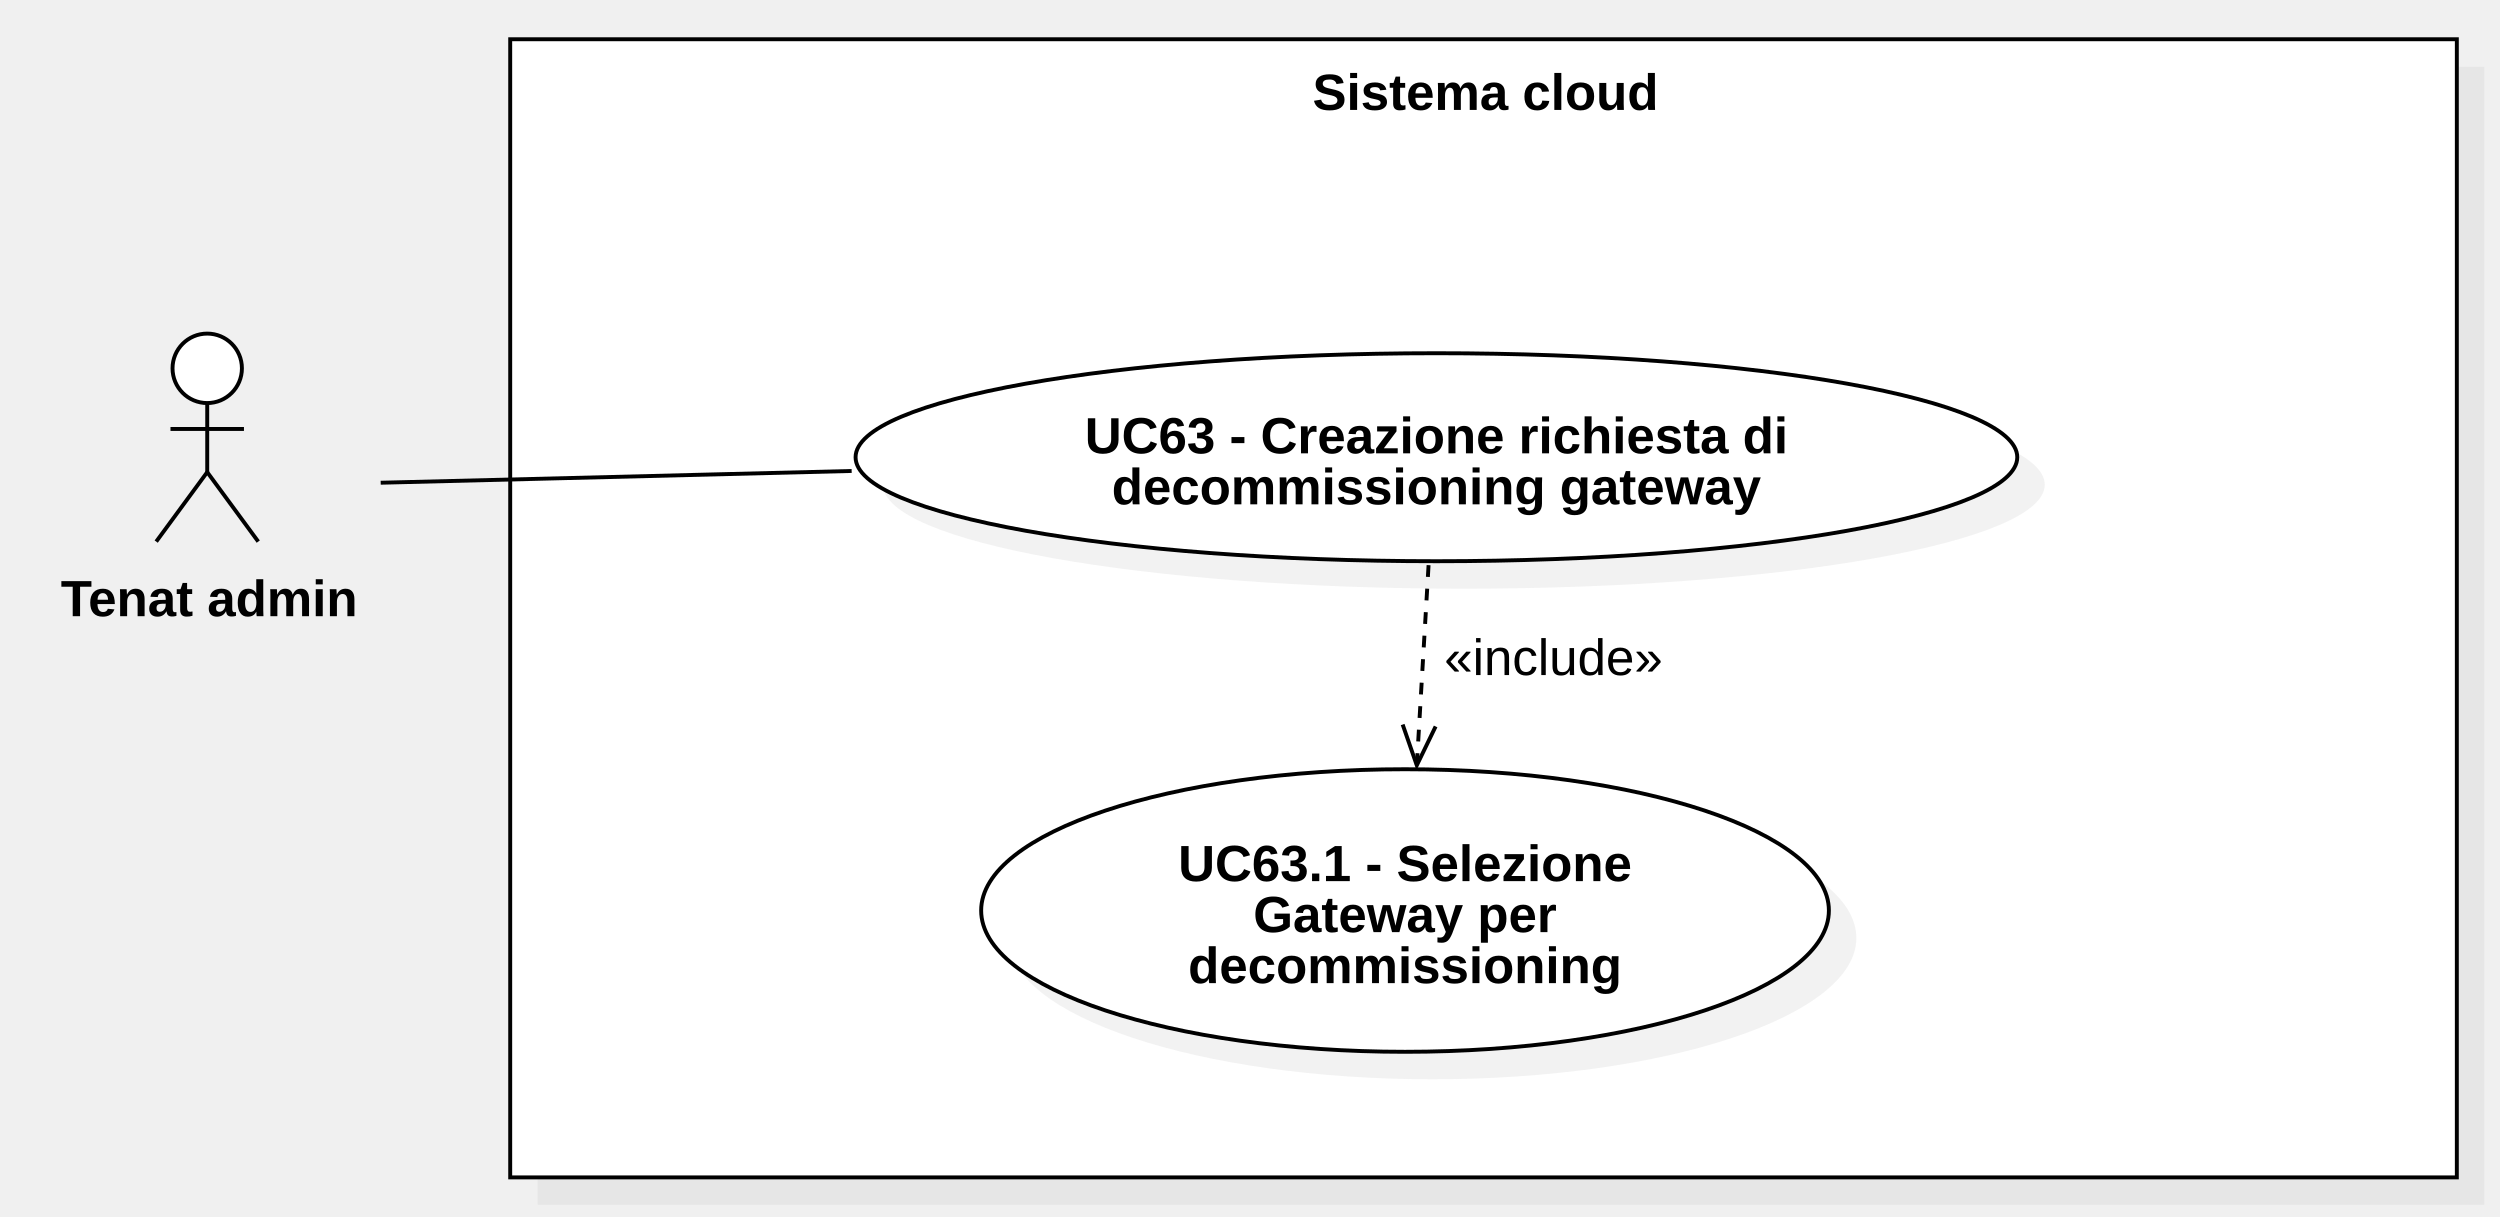
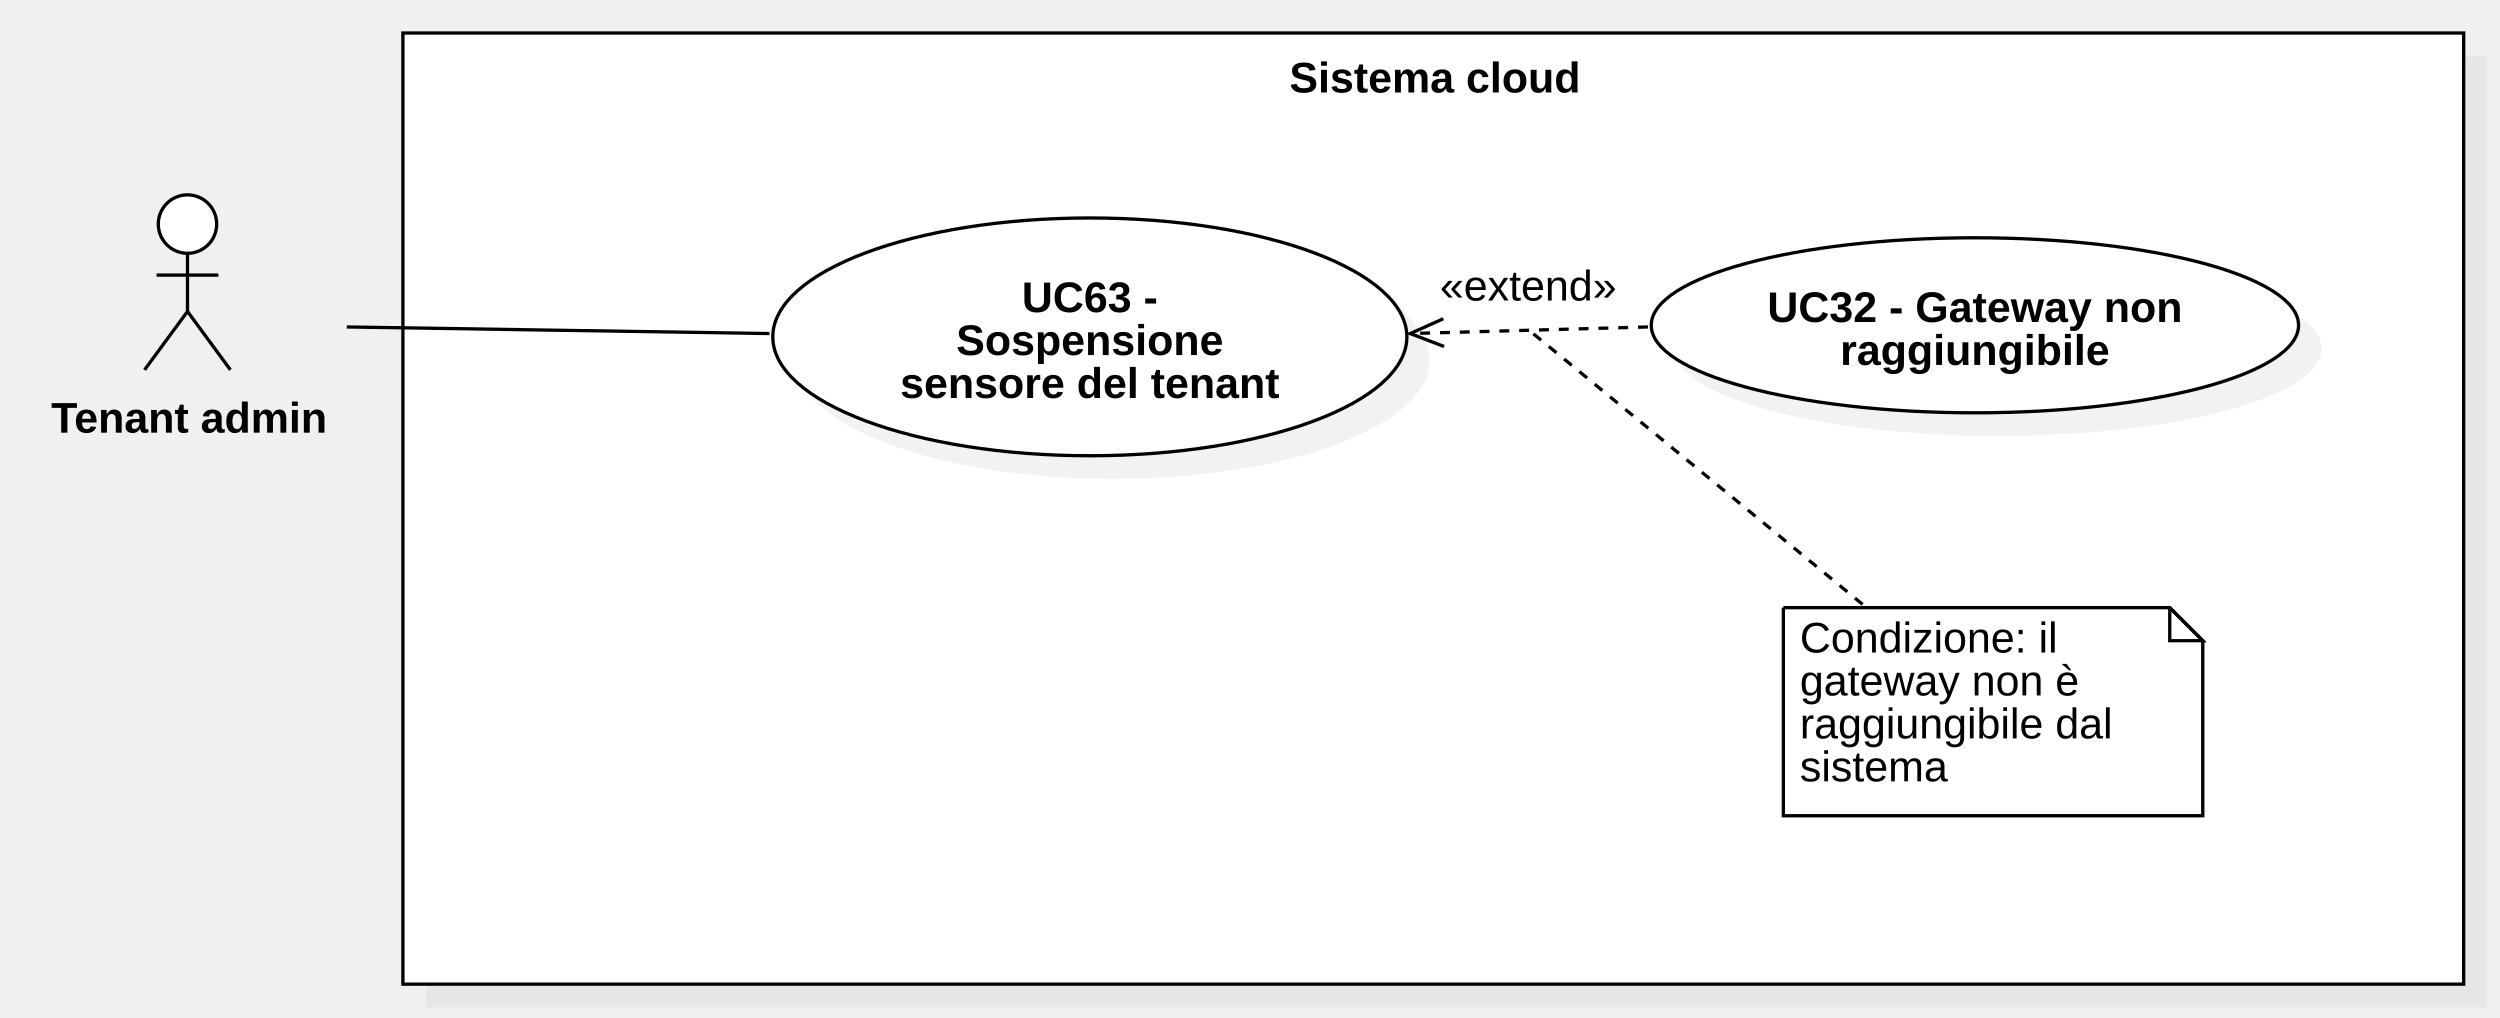
- <svg xmlns="http://www.w3.org/2000/svg" version="1.1" width="637" height="310">
+ <svg xmlns="http://www.w3.org/2000/svg" version="1.1" width="757" height="308">
  <defs />
  <g>
    <g>
-       <rect fill="#C0C0C0" stroke="none" x="161" y="37" width="496" height="290" transform="matrix(1 0 0 1 -24 -20)" fill-opacity="0.2" />
+       <rect fill="#C0C0C0" stroke="none" x="157" y="33" width="624" height="288" transform="matrix(1 0 0 1 -28 -16)" fill-opacity="0.2" />
    </g>
    <g>
-       <rect fill="#ffffff" stroke="none" x="154" y="30" width="496" height="290" transform="matrix(1 0 0 1 -24 -20)" />
+       <rect fill="#ffffff" stroke="none" x="150" y="26" width="624" height="288" transform="matrix(1 0 0 1 -28 -16)" />
    </g>
    <g>
-       <path fill="none" stroke="#000000" paint-order="fill stroke markers" d=" M 130 10 L 626 10 L 626 300 L 130 300 L 130 10 Z Z" stroke-miterlimit="10" stroke-dasharray="" />
+       <path fill="none" stroke="#000000" paint-order="fill stroke markers" d=" M 122 10 L 746 10 L 746 298 L 122 298 L 122 10 Z Z" stroke-miterlimit="10" stroke-dasharray="" />
    </g>
    <g>
      <g>
        <path fill="none" stroke="none" />
-         <text fill="#000000" stroke="none" font-family="Arial" font-size="13px" font-style="normal" font-weight="bold" text-decoration="undefined" x="402.5" y="43.5" text-anchor="middle" dominant-baseline="central" transform="matrix(1 0 0 1 -24 -20)">Sistema cloud</text>
+         <text fill="#000000" stroke="none" font-family="Arial" font-size="13px" font-style="normal" font-weight="bold" text-decoration="undefined" x="462.5" y="39.5" text-anchor="middle" dominant-baseline="central" transform="matrix(1 0 0 1 -28 -16)">Sistema cloud</text>
      </g>
    </g>
    <g>
-       <path fill="#ffffff" stroke="none" paint-order="stroke fill markers" d=" M 43.96 93.85 C 43.96 88.962 47.918 85 52.8 85 C 57.682 85 61.64 88.962 61.64 93.85 C 61.64 98.738 57.682 102.7 52.8 102.7 C 47.918 102.7 43.96 98.738 43.96 93.85 Z" />
+       <path fill="#ffffff" stroke="none" paint-order="stroke fill markers" d=" M 47.931 67.85 C 47.931 62.962 51.889 59 56.771 59 C 61.653 59 65.611 62.962 65.611 67.85 C 65.611 72.738 61.653 76.7 56.771 76.7 C 51.889 76.7 47.931 72.738 47.931 67.85 Z" />
    </g>
    <g>
-       <path fill="none" stroke="#000000" paint-order="fill stroke markers" d=" M 43.96 93.85 C 43.96 88.962 47.918 85 52.8 85 C 57.682 85 61.64 88.962 61.64 93.85 C 61.64 98.738 57.682 102.7 52.8 102.7 C 47.918 102.7 43.96 98.738 43.96 93.85 Z" stroke-miterlimit="10" stroke-dasharray="" />
+       <path fill="none" stroke="#000000" paint-order="fill stroke markers" d=" M 47.931 67.85 C 47.931 62.962 51.889 59 56.771 59 C 61.653 59 65.611 62.962 65.611 67.85 C 65.611 72.738 61.653 76.7 56.771 76.7 C 51.889 76.7 47.931 72.738 47.931 67.85 Z" stroke-miterlimit="10" stroke-dasharray="" />
    </g>
    <g>
-       <path fill="none" stroke="#000000" paint-order="fill stroke markers" d=" M 52.8 102.7 L 52.8 120.3" stroke-miterlimit="10" stroke-dasharray="" />
+       <path fill="none" stroke="#000000" paint-order="fill stroke markers" d=" M 56.771 76.7 L 56.771 94.3" stroke-miterlimit="10" stroke-dasharray="" />
    </g>
    <g>
-       <path fill="none" stroke="#000000" paint-order="fill stroke markers" d=" M 43.44 109.3 L 62.16 109.3" stroke-miterlimit="10" stroke-dasharray="" />
+       <path fill="none" stroke="#000000" paint-order="fill stroke markers" d=" M 47.411 83.3 L 66.131 83.3" stroke-miterlimit="10" stroke-dasharray="" />
    </g>
    <g>
-       <path fill="none" stroke="#000000" paint-order="fill stroke markers" d=" M 52.8 120.3 L 39.8 138" stroke-miterlimit="10" stroke-dasharray="" />
+       <path fill="none" stroke="#000000" paint-order="fill stroke markers" d=" M 56.771 94.3 L 43.771 112" stroke-miterlimit="10" stroke-dasharray="" />
    </g>
    <g>
-       <path fill="none" stroke="#000000" paint-order="fill stroke markers" d=" M 52.8 120.3 L 65.8 138" stroke-miterlimit="10" stroke-dasharray="" />
+       <path fill="none" stroke="#000000" paint-order="fill stroke markers" d=" M 56.771 94.3 L 69.771 112" stroke-miterlimit="10" stroke-dasharray="" />
    </g>
    <g>
      <g>
        <path fill="none" stroke="none" />
-         <text fill="#000000" stroke="none" font-family="Arial" font-size="13px" font-style="normal" font-weight="bold" text-decoration="undefined" x="77.3" y="172.5" text-anchor="middle" dominant-baseline="central" transform="matrix(1 0 0 1 -24 -20)">Tenat admin</text>
+         <text fill="#000000" stroke="none" font-family="Arial" font-size="13px" font-style="normal" font-weight="bold" text-decoration="undefined" x="85.271" y="142.5" text-anchor="middle" dominant-baseline="central" transform="matrix(1 0 0 1 -28 -16)">Tenant admin</text>
      </g>
    </g>
    <g>
-       <path fill="#C0C0C0" stroke="none" paint-order="stroke fill markers" d=" M 225 123.5 C 225 108.864 291.262 97 373 97 C 454.738 97 521 108.864 521 123.5 C 521 138.136 454.738 150 373 150 C 291.262 150 225 138.136 225 123.5 Z" fill-opacity="0.2" />
+       <path fill="#C0C0C0" stroke="none" paint-order="stroke fill markers" d=" M 241 109 C 241 89.118 283.981 73 337 73 C 390.019 73 433 89.118 433 109 C 433 128.882 390.019 145 337 145 C 283.981 145 241 128.882 241 109 Z" fill-opacity="0.2" />
    </g>
    <g>
-       <path fill="#ffffff" stroke="none" paint-order="stroke fill markers" d=" M 218 116.5 C 218 101.864 284.262 90 366 90 C 447.738 90 514 101.864 514 116.5 C 514 131.136 447.738 143 366 143 C 284.262 143 218 131.136 218 116.5 Z" />
+       <path fill="#ffffff" stroke="none" paint-order="stroke fill markers" d=" M 234 102 C 234 82.118 276.981 66 330 66 C 383.019 66 426 82.118 426 102 C 426 121.882 383.019 138 330 138 C 276.981 138 234 121.882 234 102 Z" />
    </g>
    <g>
-       <path fill="none" stroke="#000000" paint-order="fill stroke markers" d=" M 218 116.5 C 218 101.864 284.262 90 366 90 C 447.738 90 514 101.864 514 116.5 C 514 131.136 447.738 143 366 143 C 284.262 143 218 131.136 218 116.5 Z" stroke-miterlimit="10" stroke-dasharray="" />
+       <path fill="none" stroke="#000000" paint-order="fill stroke markers" d=" M 234 102 C 234 82.118 276.981 66 330 66 C 383.019 66 426 82.118 426 102 C 426 121.882 383.019 138 330 138 C 276.981 138 234 121.882 234 102 Z" stroke-miterlimit="10" stroke-dasharray="" />
    </g>
    <g>
      <g>
        <path fill="none" stroke="none" />
-         <text fill="#000000" stroke="none" font-family="Arial" font-size="13px" font-style="normal" font-weight="bold" text-decoration="undefined" x="390" y="131" text-anchor="middle" dominant-baseline="central" transform="matrix(1 0 0 1 -24 -20)">UC63 - Creazione richiesta di</text>
-         <text fill="#000000" stroke="none" font-family="Arial" font-size="13px" font-style="normal" font-weight="bold" text-decoration="undefined" x="390" y="144" text-anchor="middle" dominant-baseline="central" transform="matrix(1 0 0 1 -24 -20)">decommissioning gateway</text>
+         <text fill="#000000" stroke="none" font-family="Arial" font-size="13px" font-style="normal" font-weight="bold" text-decoration="undefined" x="358" y="106" text-anchor="middle" dominant-baseline="central" transform="matrix(1 0 0 1 -28 -16)">UC63 -</text>
+         <text fill="#000000" stroke="none" font-family="Arial" font-size="13px" font-style="normal" font-weight="bold" text-decoration="undefined" x="358" y="119" text-anchor="middle" dominant-baseline="central" transform="matrix(1 0 0 1 -28 -16)">Sospensione</text>
+         <text fill="#000000" stroke="none" font-family="Arial" font-size="13px" font-style="normal" font-weight="bold" text-decoration="undefined" x="358" y="132" text-anchor="middle" dominant-baseline="central" transform="matrix(1 0 0 1 -28 -16)">sensore del tenant</text>
      </g>
    </g>
    <g>
-       <path fill="none" stroke="#000000" paint-order="fill stroke markers" d=" M 364 144 L 361 195" stroke-miterlimit="10" stroke-dasharray="3" />
+       <path fill="#C0C0C0" stroke="none" paint-order="stroke fill markers" d=" M 507 105.5 C 507 90.864 550.876 79 605 79 C 659.124 79 703 90.864 703 105.5 C 703 120.136 659.124 132 605 132 C 550.876 132 507 120.136 507 105.5 Z" fill-opacity="0.2" />
    </g>
    <g>
-       <path fill="none" stroke="#000000" paint-order="fill stroke markers" d=" M 357.395 184.608 L 361 195 L 365.799 185.102" stroke-miterlimit="10" stroke-dasharray="" />
+       <path fill="#ffffff" stroke="none" paint-order="stroke fill markers" d=" M 500 98.5 C 500 83.864 543.876 72 598 72 C 652.124 72 696 83.864 696 98.5 C 696 113.136 652.124 125 598 125 C 543.876 125 500 113.136 500 98.5 Z" />
    </g>
    <g>
-       <rect fill="#ffffff" stroke="none" x="392" y="181" width="55.656" height="13" transform="matrix(1 0 0 1 -24 -20)" />
+       <path fill="none" stroke="#000000" paint-order="fill stroke markers" d=" M 500 98.5 C 500 83.864 543.876 72 598 72 C 652.124 72 696 83.864 696 98.5 C 696 113.136 652.124 125 598 125 C 543.876 125 500 113.136 500 98.5 Z" stroke-miterlimit="10" stroke-dasharray="" />
    </g>
    <g>
      <g>
        <path fill="none" stroke="none" />
-         <text fill="#000000" stroke="none" font-family="Arial" font-size="13px" font-style="normal" font-weight="normal" text-decoration="undefined" x="419.828" y="187.5" text-anchor="middle" dominant-baseline="central" transform="matrix(1 0 0 1 -24 -20)">«include»</text>
+         <text fill="#000000" stroke="none" font-family="Arial" font-size="13px" font-style="normal" font-weight="bold" text-decoration="undefined" x="626" y="109" text-anchor="middle" dominant-baseline="central" transform="matrix(1 0 0 1 -28 -16)">UC32 - Gateway non</text>
+         <text fill="#000000" stroke="none" font-family="Arial" font-size="13px" font-style="normal" font-weight="bold" text-decoration="undefined" x="626" y="122" text-anchor="middle" dominant-baseline="central" transform="matrix(1 0 0 1 -28 -16)">raggiungibile</text>
      </g>
    </g>
    <g>
-       <path fill="none" stroke="#000000" paint-order="fill stroke markers" d=" M 97 123 L 217 120" stroke-miterlimit="10" stroke-dasharray="" />
+       <path fill="none" stroke="#000000" paint-order="fill stroke markers" d=" M 105 99 L 233 101" stroke-miterlimit="10" stroke-dasharray="" />
    </g>
    <g>
-       <path fill="#C0C0C0" stroke="none" paint-order="stroke fill markers" d=" M 257 239 C 257 219.118 305.353 203 365 203 C 424.647 203 473 219.118 473 239 C 473 258.882 424.647 275 365 275 C 305.353 275 257 258.882 257 239 Z" fill-opacity="0.2" />
+       <path fill="none" stroke="#000000" paint-order="fill stroke markers" d=" M 499 99 L 427 101" stroke-miterlimit="10" stroke-dasharray="3" />
    </g>
    <g>
-       <path fill="#ffffff" stroke="none" paint-order="stroke fill markers" d=" M 250 232 C 250 212.118 298.353 196 358 196 C 417.647 196 466 212.118 466 232 C 466 251.882 417.647 268 358 268 C 298.353 268 250 251.882 250 232 Z" />
+       <path fill="none" stroke="#000000" paint-order="fill stroke markers" d=" M 437.042 96.51 L 427 101 L 437.276 104.926" stroke-miterlimit="10" stroke-dasharray="" />
    </g>
    <g>
-       <path fill="none" stroke="#000000" paint-order="fill stroke markers" d=" M 250 232 C 250 212.118 298.353 196 358 196 C 417.647 196 466 212.118 466 232 C 466 251.882 417.647 268 358 268 C 298.353 268 250 251.882 250 232 Z" stroke-miterlimit="10" stroke-dasharray="" />
+       <rect fill="#ffffff" stroke="none" x="464" y="96" width="53.492" height="13" transform="matrix(1 0 0 1 -28 -16)" />
    </g>
    <g>
      <g>
        <path fill="none" stroke="none" />
-         <text fill="#000000" stroke="none" font-family="Arial" font-size="13px" font-style="normal" font-weight="bold" text-decoration="undefined" x="382" y="240" text-anchor="middle" dominant-baseline="central" transform="matrix(1 0 0 1 -24 -20)">UC63.1 - Selezione</text>
-         <text fill="#000000" stroke="none" font-family="Arial" font-size="13px" font-style="normal" font-weight="bold" text-decoration="undefined" x="382" y="253" text-anchor="middle" dominant-baseline="central" transform="matrix(1 0 0 1 -24 -20)">Gateway per</text>
-         <text fill="#000000" stroke="none" font-family="Arial" font-size="13px" font-style="normal" font-weight="bold" text-decoration="undefined" x="382" y="266" text-anchor="middle" dominant-baseline="central" transform="matrix(1 0 0 1 -24 -20)">decommissioning</text>
+         <text fill="#000000" stroke="none" font-family="Arial" font-size="13px" font-style="normal" font-weight="normal" text-decoration="undefined" x="490.746" y="102.5" text-anchor="middle" dominant-baseline="central" transform="matrix(1 0 0 1 -28 -16)">«extend»</text>
      </g>
+     </g>
+     <g>
+       <path fill="#ffffff" stroke="none" paint-order="stroke fill markers" d=" M 540 184 L 657 184 L 667 194 L 667 247 L 540 247 L 540 184" />
+     </g>
+     <g>
+       <path fill="none" stroke="#000000" paint-order="fill stroke markers" d=" M 540 184 L 657 184 L 667 194 L 667 247 L 540 247 L 540 184 L 540 184" stroke-miterlimit="10" stroke-dasharray="" />
+     </g>
+     <g>
+       <path fill="none" stroke="#000000" paint-order="fill stroke markers" d=" M 657 184 L 657 194 L 667 194 L 657 184" stroke-miterlimit="10" stroke-dasharray="" />
+     </g>
+     <g>
+       <g>
+         <path fill="none" stroke="none" />
+         <text fill="#000000" stroke="none" font-family="Arial" font-size="13px" font-style="normal" font-weight="normal" text-decoration="undefined" x="573" y="205" text-anchor="start" dominant-baseline="text-before-edge" transform="matrix(1 0 0 1 -28 -16)">Condizione: il</text>
+         <text fill="#000000" stroke="none" font-family="Arial" font-size="13px" font-style="normal" font-weight="normal" text-decoration="undefined" x="573" y="218" text-anchor="start" dominant-baseline="text-before-edge" transform="matrix(1 0 0 1 -28 -16)">gateway non è</text>
+         <text fill="#000000" stroke="none" font-family="Arial" font-size="13px" font-style="normal" font-weight="normal" text-decoration="undefined" x="573" y="231" text-anchor="start" dominant-baseline="text-before-edge" transform="matrix(1 0 0 1 -28 -16)">raggiungibile dal</text>
+         <text fill="#000000" stroke="none" font-family="Arial" font-size="13px" font-style="normal" font-weight="normal" text-decoration="undefined" x="573" y="244" text-anchor="start" dominant-baseline="text-before-edge" transform="matrix(1 0 0 1 -28 -16)">sistema</text>
+       </g>
+     </g>
+     <g>
+       <path fill="none" stroke="#000000" paint-order="fill stroke markers" d=" M 564 183 L 463 100" stroke-miterlimit="10" stroke-dasharray="3" />
    </g>
  </g>
</svg>
